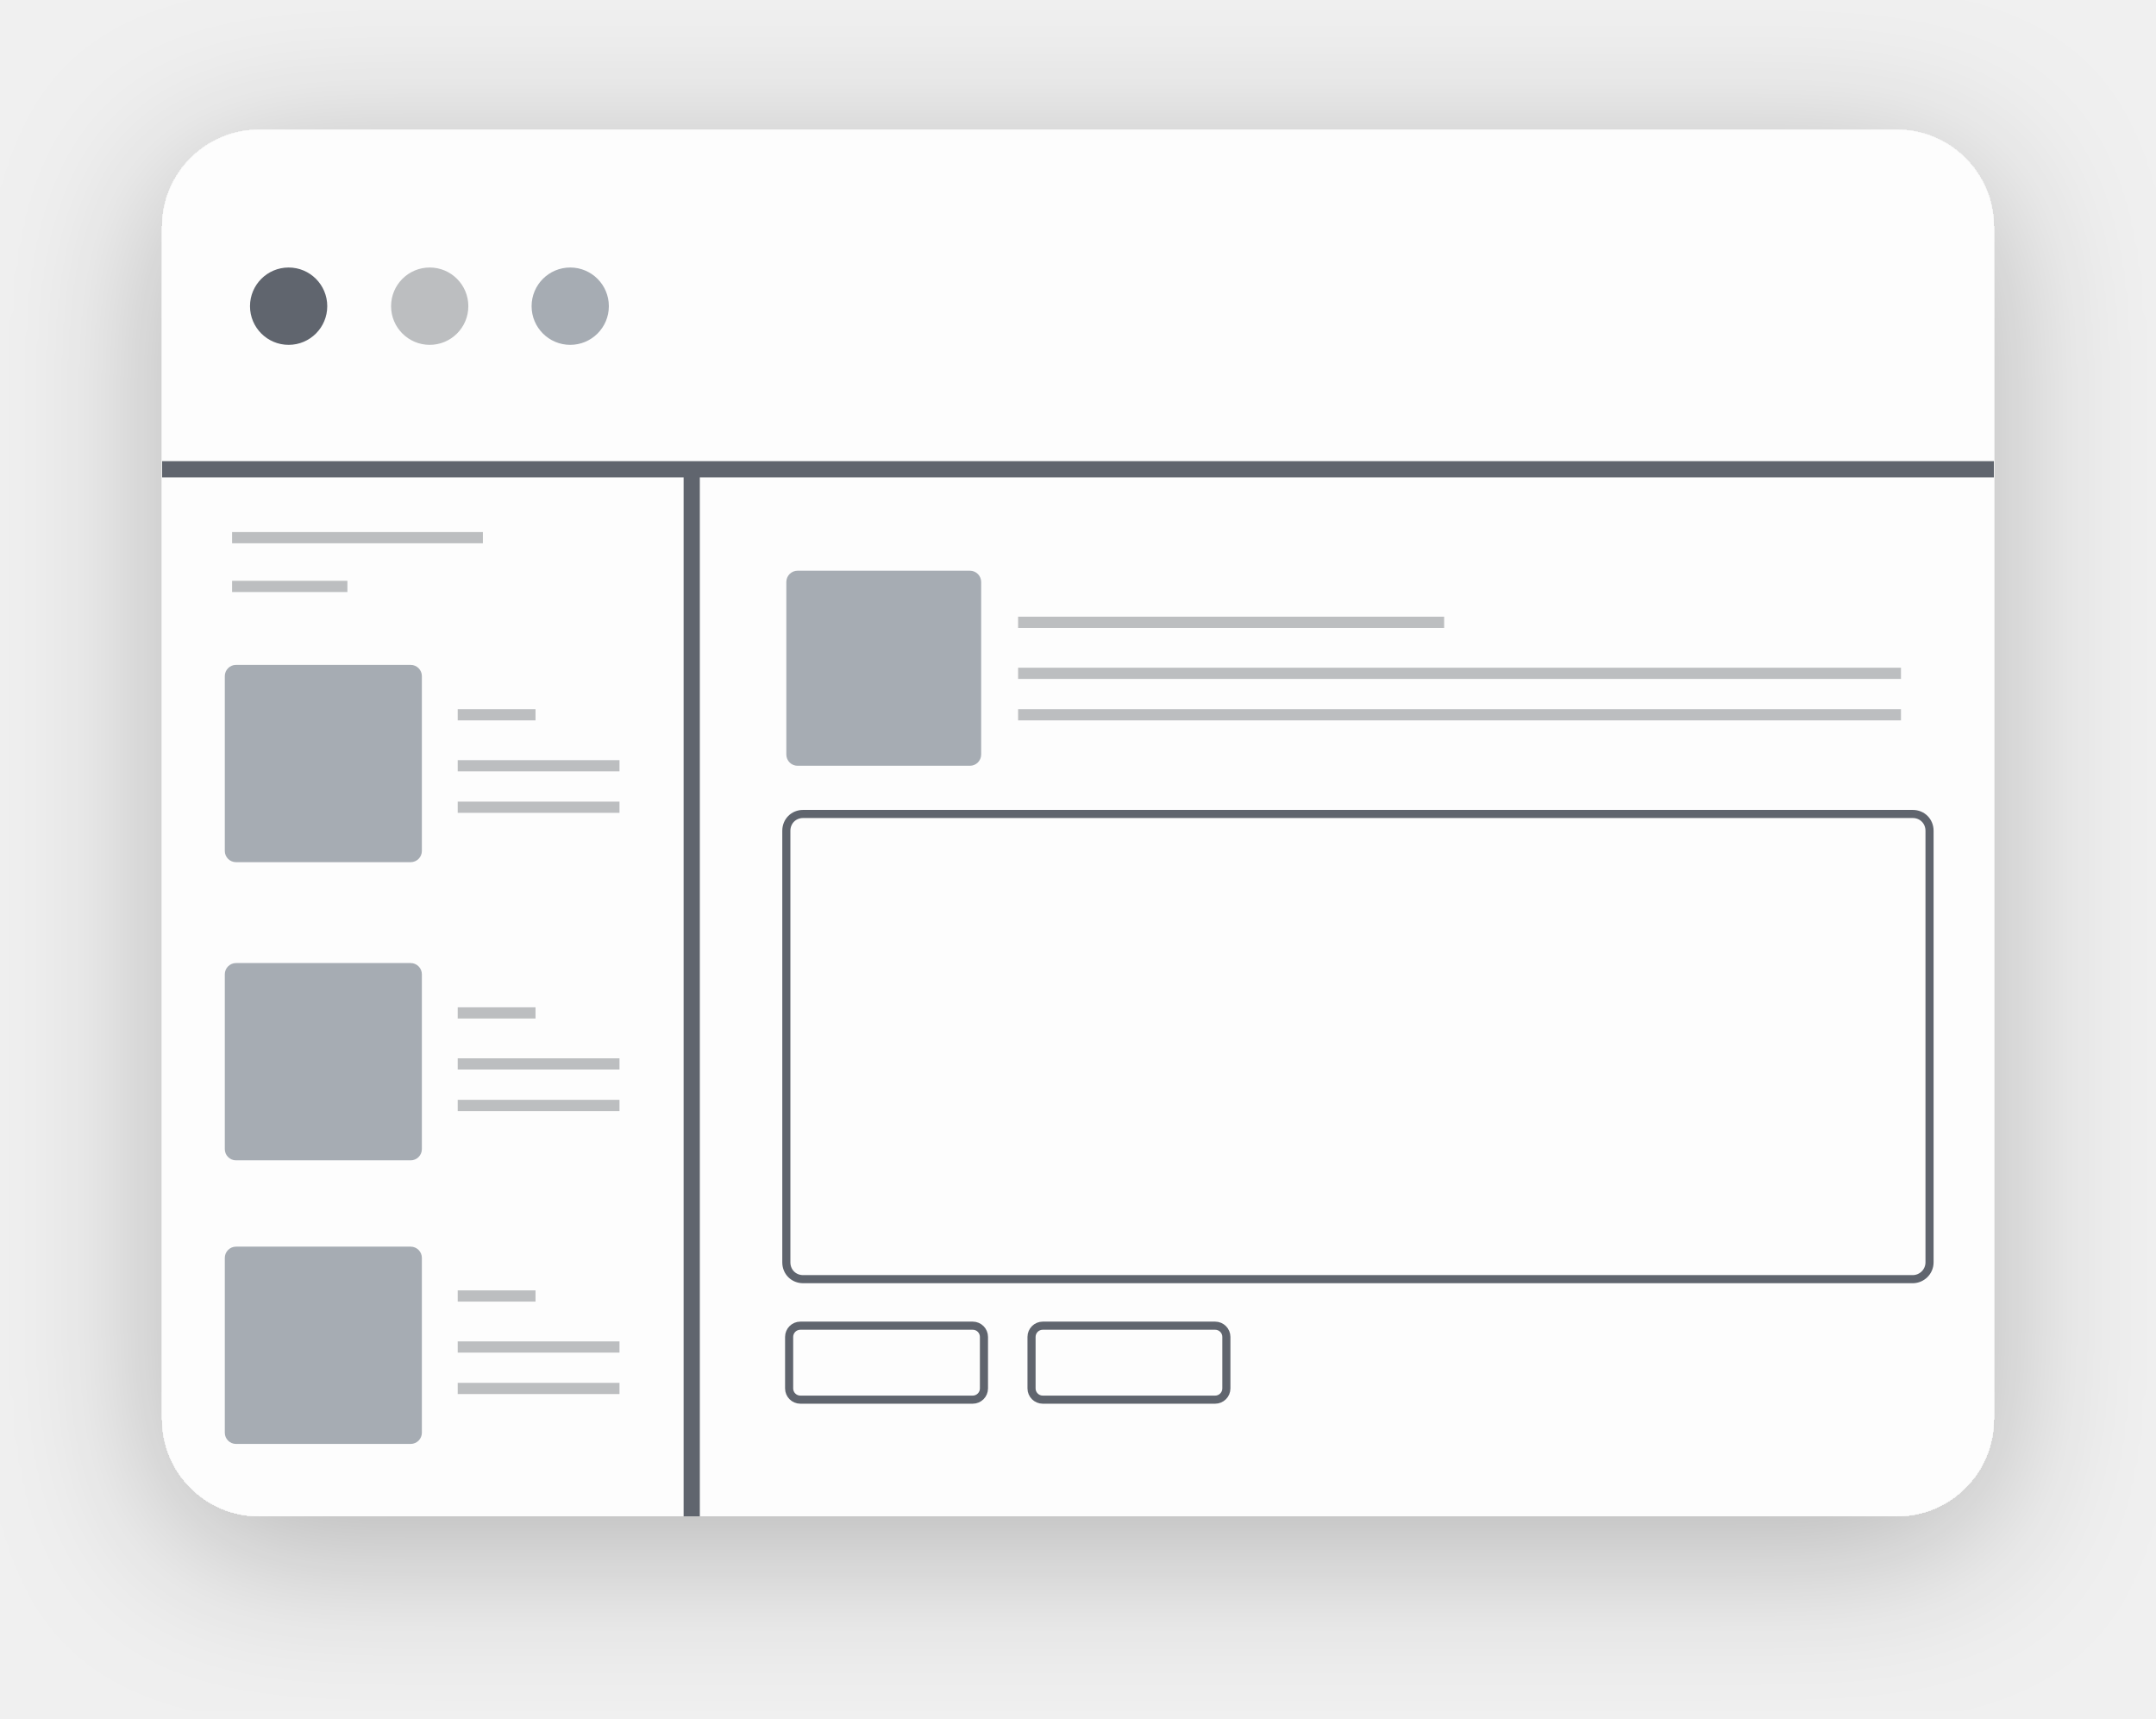
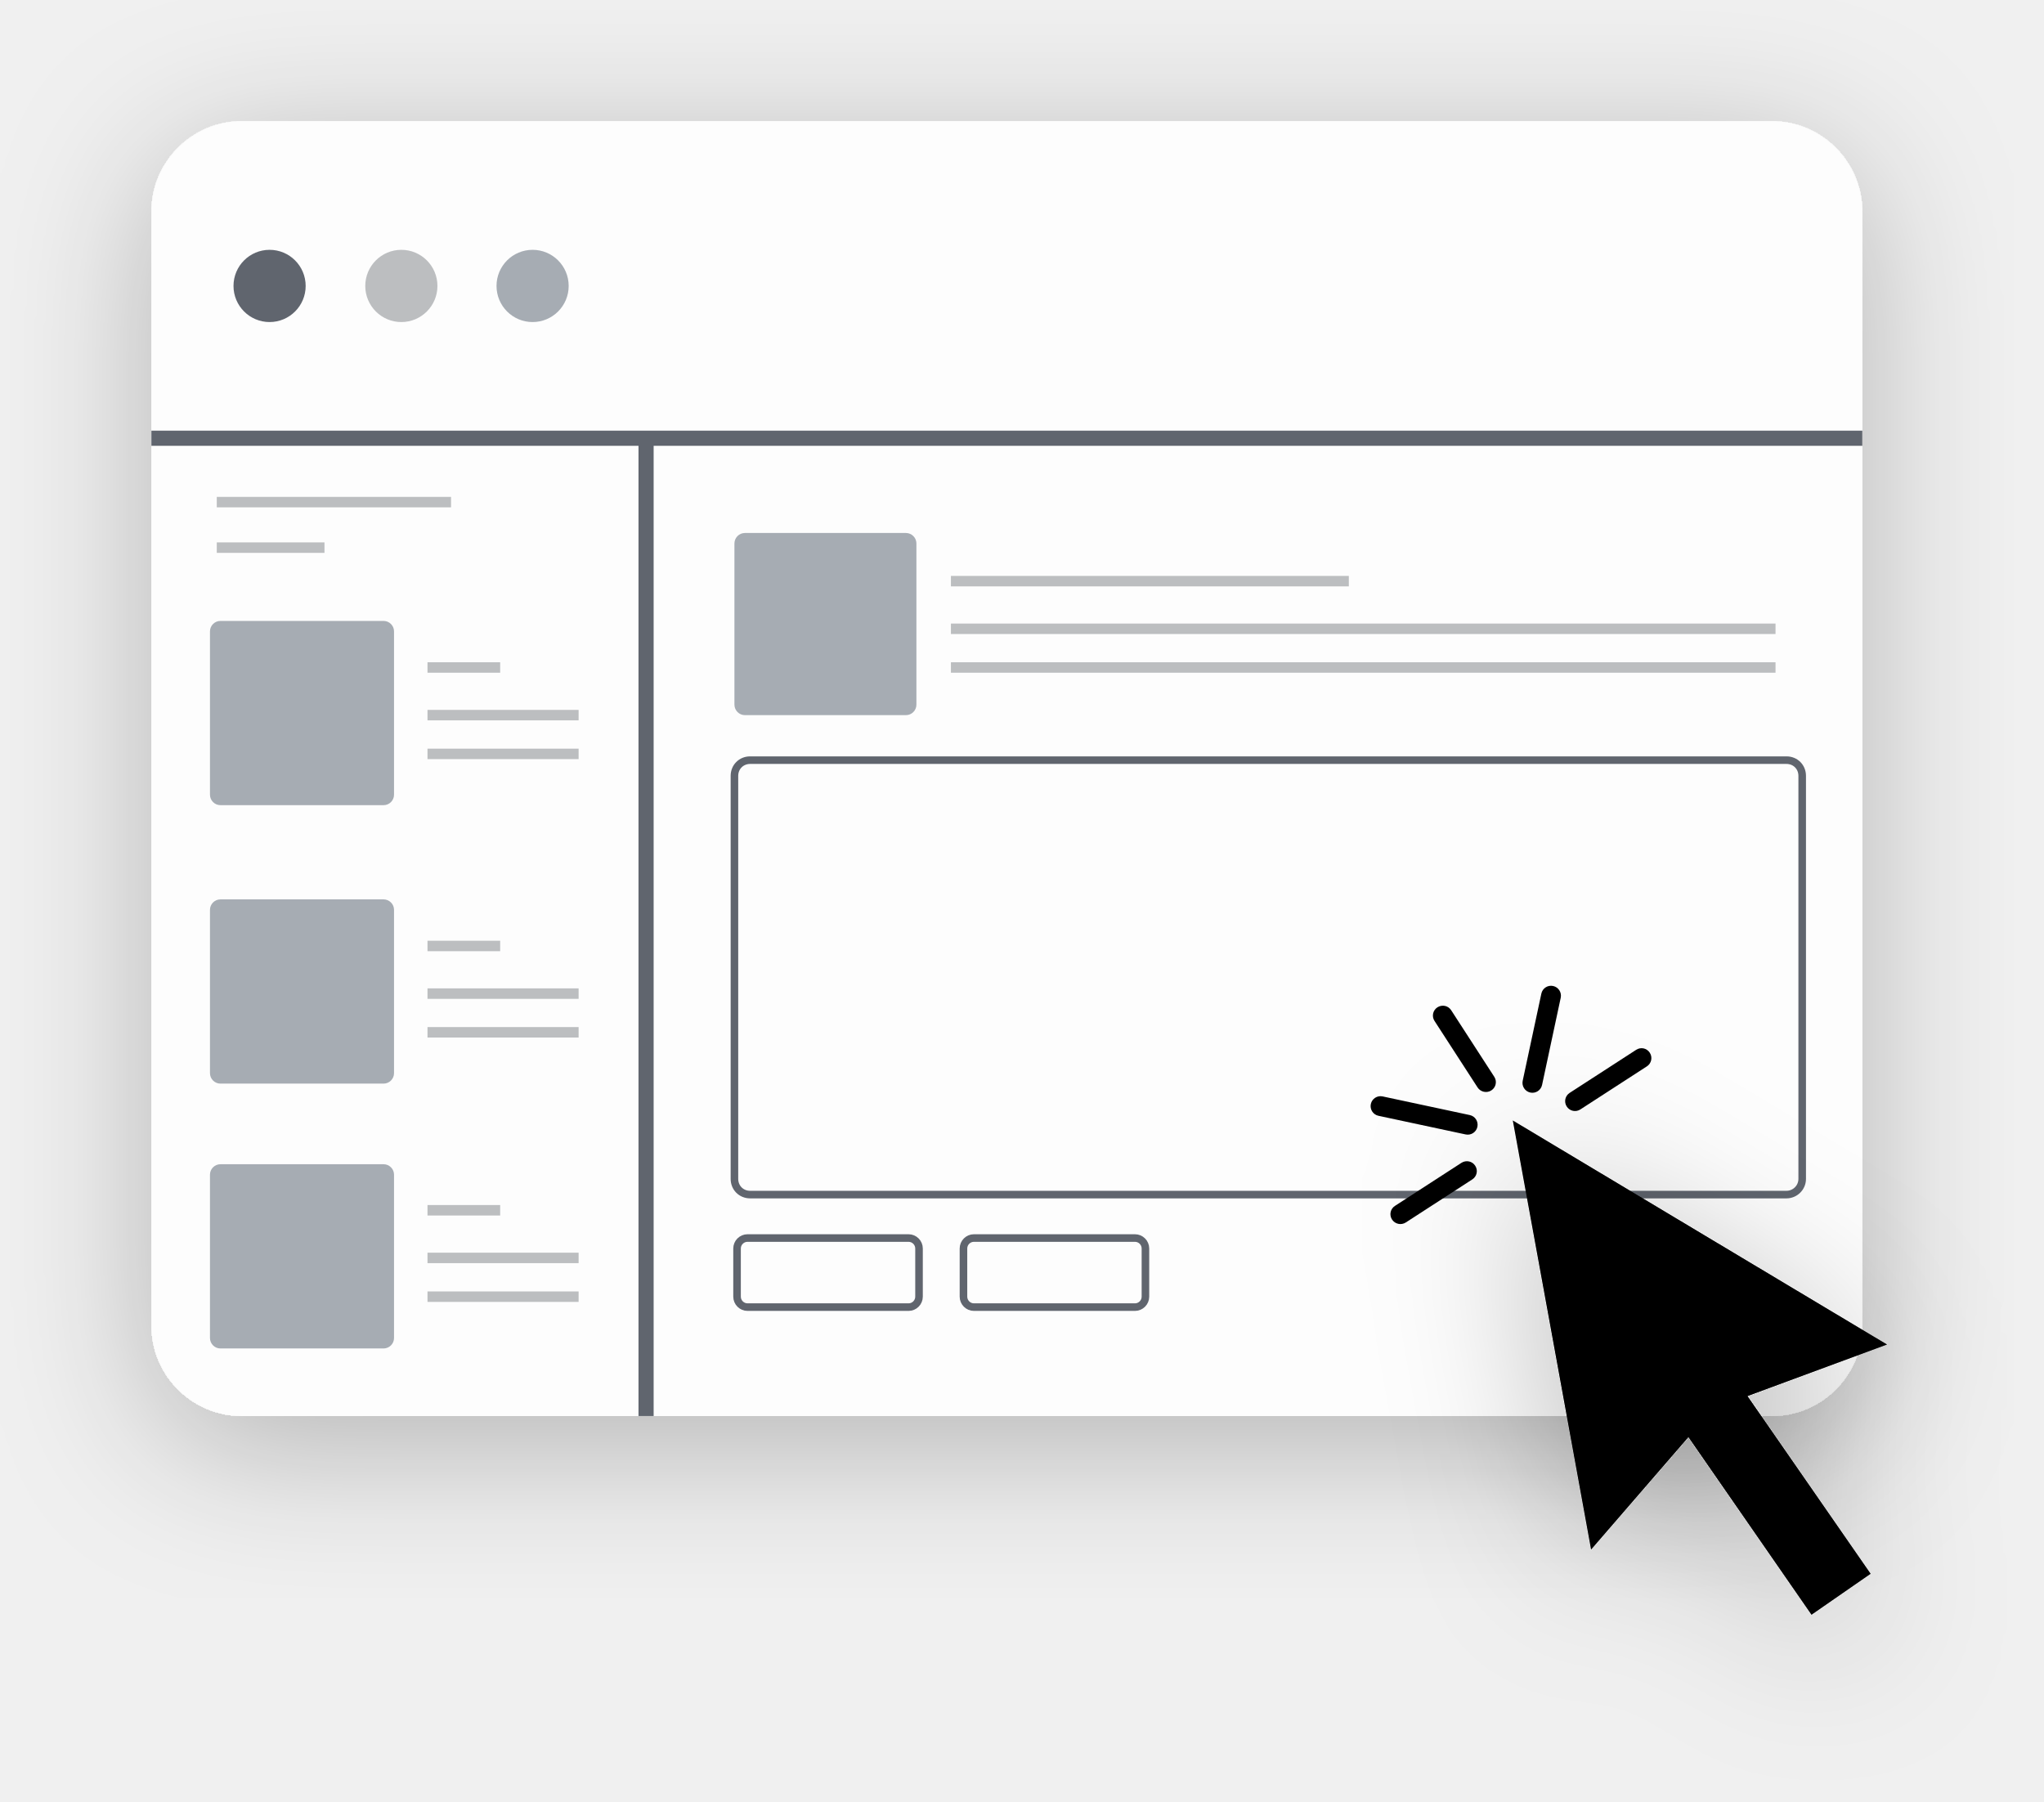
- <svg xmlns="http://www.w3.org/2000/svg" width="266" height="212" viewBox="0 0 266 212" fill="none">
-   <g filter="url(#filter0_d_21_23)">
-     <g clip-path="url(#clip0_21_23)">
+ <svg xmlns="http://www.w3.org/2000/svg" width="270" height="238" viewBox="0 0 270 238" fill="none">
+   <g filter="url(#filter0_d_47_26)">
+     <g clip-path="url(#clip0_47_26)">
      <rect x="20" y="16" width="226" height="171.05" rx="12" fill="#FDFDFD" />
      <path d="M20 57.89H246.624" stroke="#60656E" stroke-width="2" stroke-miterlimit="10" />
      <path d="M85.342 57.821V187.25" stroke="#60656E" stroke-width="2" stroke-miterlimit="10" />
      <path d="M35.61 42.541C38.242 42.541 40.376 40.405 40.376 37.771C40.376 35.136 38.242 33 35.61 33C32.978 33 30.844 35.136 30.844 37.771C30.844 40.405 32.978 42.541 35.61 42.541Z" fill="#60656E" />
      <path d="M53.016 42.541C55.648 42.541 57.782 40.405 57.782 37.771C57.782 35.136 55.648 33 53.016 33C50.384 33 48.25 35.136 48.25 37.771C48.25 40.405 50.384 42.541 53.016 42.541Z" fill="#BCBEC0" />
      <path d="M70.353 42.541C72.985 42.541 75.119 40.405 75.119 37.771C75.119 35.136 72.985 33 70.353 33C67.721 33 65.587 35.136 65.587 37.771C65.587 40.405 67.721 42.541 70.353 42.541Z" fill="#A6ACB3" />
      <path d="M59.578 65.634H28.634V67.017H59.578V65.634Z" fill="#BCBEC0" />
      <path d="M76.431 98.89H56.47V100.273H76.431V98.89Z" fill="#BCBEC0" />
      <path d="M76.431 93.773H56.47V95.156H76.431V93.773Z" fill="#BCBEC0" />
      <path d="M42.863 71.649H28.634V73.032H42.863V71.649Z" fill="#BCBEC0" />
      <path d="M66.071 87.482H56.47V88.865H66.071V87.482Z" fill="#BCBEC0" />
      <path d="M234.536 87.482H125.61V88.865H234.536V87.482Z" fill="#BCBEC0" />
      <path d="M234.536 82.365H125.61V83.748H234.536V82.365Z" fill="#BCBEC0" />
      <path d="M178.174 76.074H125.61V77.457H178.174V76.074Z" fill="#BCBEC0" />
      <path d="M50.668 106.357H29.117C28.358 106.357 27.736 105.735 27.736 104.974V83.403C27.736 82.642 28.358 82.02 29.117 82.02H50.668C51.428 82.02 52.049 82.642 52.049 83.403V104.974C52.049 105.735 51.428 106.357 50.668 106.357Z" fill="#A6ACB3" />
      <path d="M119.67 94.465H98.396C97.636 94.465 97.015 93.843 97.015 93.082V71.787C97.015 71.027 97.636 70.404 98.396 70.404H119.67C120.43 70.404 121.052 71.027 121.052 71.787V93.082C121.052 93.843 120.43 94.465 119.67 94.465Z" fill="#A6ACB3" />
-       <path d="M120.016 172.661H98.742C97.982 172.661 97.36 172.039 97.36 171.279V164.918C97.36 164.157 97.982 163.535 98.742 163.535H120.016C120.776 163.535 121.397 164.157 121.397 164.918V171.279C121.397 172.039 120.776 172.661 120.016 172.661Z" stroke="#60656E" stroke-miterlimit="10" />
-       <path d="M149.924 172.661H128.65C127.89 172.661 127.268 172.039 127.268 171.279V164.918C127.268 164.157 127.89 163.535 128.65 163.535H149.924C150.683 163.535 151.305 164.157 151.305 164.918V171.279C151.305 172.039 150.683 172.661 149.924 172.661Z" stroke="#60656E" stroke-miterlimit="10" />
+       <path d="M120.016 172.662H98.742C97.982 172.662 97.36 172.039 97.36 171.279V164.918C97.36 164.157 97.982 163.535 98.742 163.535H120.016C120.776 163.535 121.397 164.157 121.397 164.918V171.279C121.397 172.039 120.776 172.662 120.016 172.662Z" stroke="#60656E" stroke-miterlimit="10" />
+       <path d="M149.924 172.662H128.65C127.89 172.662 127.268 172.039 127.268 171.279V164.918C127.268 164.157 127.89 163.535 128.65 163.535H149.924C150.683 163.535 151.305 164.157 151.305 164.918V171.279C151.305 172.039 150.683 172.662 149.924 172.662Z" stroke="#60656E" stroke-miterlimit="10" />
      <path d="M76.431 135.672H56.47V137.055H76.431V135.672Z" fill="#BCBEC0" />
      <path d="M76.431 130.556H56.47V131.938H76.431V130.556Z" fill="#BCBEC0" />
      <path d="M66.071 124.264H56.47V125.647H66.071V124.264Z" fill="#BCBEC0" />
      <path d="M50.668 143.139H29.117C28.358 143.139 27.736 142.517 27.736 141.756V120.185C27.736 119.424 28.358 118.802 29.117 118.802H50.668C51.428 118.802 52.049 119.424 52.049 120.185V141.756C52.049 142.517 51.428 143.139 50.668 143.139Z" fill="#A6ACB3" />
      <path d="M76.431 170.587H56.47V171.97H76.431V170.587Z" fill="#BCBEC0" />
      <path d="M76.431 165.471H56.47V166.854H76.431V165.471Z" fill="#BCBEC0" />
      <path d="M66.071 159.179H56.47V160.562H66.071V159.179Z" fill="#BCBEC0" />
      <path d="M50.668 178.123H29.117C28.358 178.123 27.736 177.501 27.736 176.741V155.169C27.736 154.409 28.358 153.786 29.117 153.786H50.668C51.428 153.786 52.049 154.409 52.049 155.169V176.741C52.049 177.501 51.428 178.123 50.668 178.123Z" fill="#A6ACB3" />
      <path d="M235.987 157.797H99.087C97.913 157.797 97.015 156.898 97.015 155.722V102.485C97.015 101.31 97.913 100.411 99.087 100.411H235.987C237.161 100.411 238.059 101.31 238.059 102.485V155.722C238.059 156.898 237.092 157.797 235.987 157.797Z" stroke="#60656E" stroke-miterlimit="10" />
+       <path d="M205.156 130.243C204.449 130.091 203.754 130.542 203.603 131.249L201.139 142.765C200.988 143.472 201.438 144.167 202.145 144.319C202.852 144.47 203.547 144.019 203.698 143.313L206.162 131.796C206.313 131.089 205.862 130.394 205.156 130.243ZM190.876 132.876C190.548 132.806 190.178 132.862 189.875 133.059C189.268 133.452 189.097 134.252 189.49 134.858L195.18 143.645C195.573 144.252 196.393 144.427 197 144.034C197.606 143.641 197.777 142.841 197.384 142.235L191.694 133.448C191.498 133.145 191.203 132.946 190.876 132.876ZM217.109 138.487C216.782 138.417 216.432 138.478 216.128 138.674L207.341 144.364C206.735 144.757 206.564 145.557 206.957 146.164C207.349 146.771 208.149 146.942 208.756 146.549L217.542 140.859C218.149 140.466 218.32 139.666 217.927 139.059C217.731 138.756 217.437 138.557 217.109 138.487ZM182.632 144.829C181.925 144.678 181.229 145.128 181.078 145.835C180.927 146.542 181.378 147.237 182.084 147.388L193.601 149.851C194.308 150.003 195.003 149.552 195.154 148.846C195.306 148.139 194.855 147.443 194.149 147.292L182.632 144.829ZM194.05 153.419C193.723 153.348 193.353 153.405 193.049 153.602L184.263 159.292C183.656 159.684 183.485 160.484 183.878 161.091C184.27 161.698 185.091 161.873 185.697 161.48L194.484 155.79C195.09 155.397 195.262 154.598 194.869 153.991C194.673 153.687 194.378 153.489 194.05 153.419Z" fill="black" />
    </g>
  </g>
+   <g filter="url(#filter1_d_47_26)">
+     <path d="M199.828 148L210.17 204.698L223.029 189.841L239.287 213.305L247.109 207.886L230.851 184.421L249.279 177.602L199.828 148Z" fill="black" />
+   </g>
  <defs>
-     <filter id="filter0_d_21_23" x="0" y="0" width="266" height="211.05" filterUnits="userSpaceOnUse" color-interpolation-filters="sRGB">
+     <filter id="filter0_d_47_26" x="0" y="0" width="266" height="211.05" filterUnits="userSpaceOnUse" color-interpolation-filters="sRGB">
      <feFlood flood-opacity="0" result="BackgroundImageFix" />
      <feColorMatrix in="SourceAlpha" type="matrix" values="0 0 0 0 0 0 0 0 0 0 0 0 0 0 0 0 0 0 127 0" result="hardAlpha" />
      <feOffset dy="4" />
      <feGaussianBlur stdDeviation="10" />
      <feComposite in2="hardAlpha" operator="out" />
      <feColorMatrix type="matrix" values="0 0 0 0 0 0 0 0 0 0 0 0 0 0 0 0 0 0 0.25 0" />
-       <feBlend mode="normal" in2="BackgroundImageFix" result="effect1_dropShadow_21_23" />
-       <feBlend mode="normal" in="SourceGraphic" in2="effect1_dropShadow_21_23" result="shape" />
+       <feBlend mode="normal" in2="BackgroundImageFix" result="effect1_dropShadow_47_26" />
+       <feBlend mode="normal" in="SourceGraphic" in2="effect1_dropShadow_47_26" result="shape" />
    </filter>
-     <clipPath id="clip0_21_23">
+     <filter id="filter1_d_47_26" x="179.828" y="132" width="89.451" height="105.305" filterUnits="userSpaceOnUse" color-interpolation-filters="sRGB">
+       <feFlood flood-opacity="0" result="BackgroundImageFix" />
+       <feColorMatrix in="SourceAlpha" type="matrix" values="0 0 0 0 0 0 0 0 0 0 0 0 0 0 0 0 0 0 127 0" result="hardAlpha" />
+       <feOffset dy="4" />
+       <feGaussianBlur stdDeviation="10" />
+       <feComposite in2="hardAlpha" operator="out" />
+       <feColorMatrix type="matrix" values="0 0 0 0 0 0 0 0 0 0 0 0 0 0 0 0 0 0 0.25 0" />
+       <feBlend mode="normal" in2="BackgroundImageFix" result="effect1_dropShadow_47_26" />
+       <feBlend mode="normal" in="SourceGraphic" in2="effect1_dropShadow_47_26" result="shape" />
+     </filter>
+     <clipPath id="clip0_47_26">
      <rect x="20" y="16" width="226" height="171.05" rx="12" fill="white" />
    </clipPath>
  </defs>
</svg>
